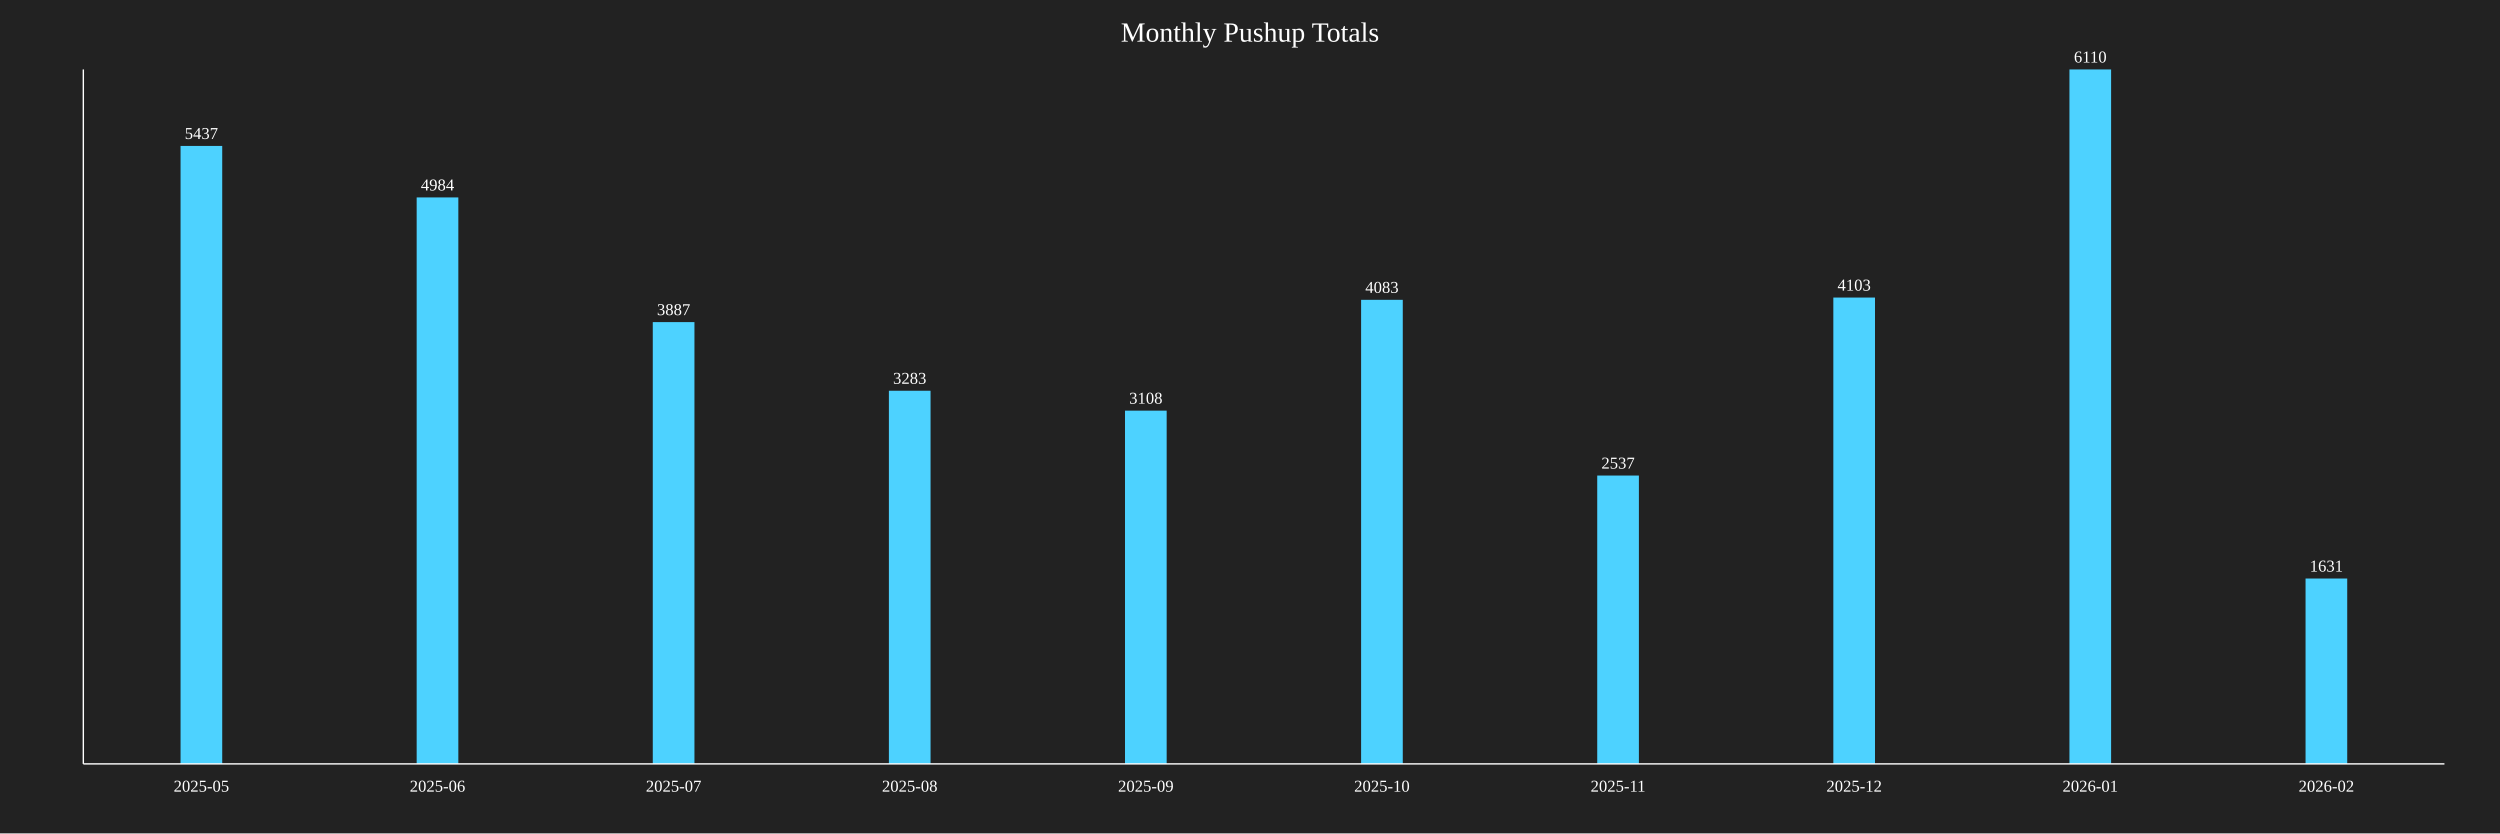
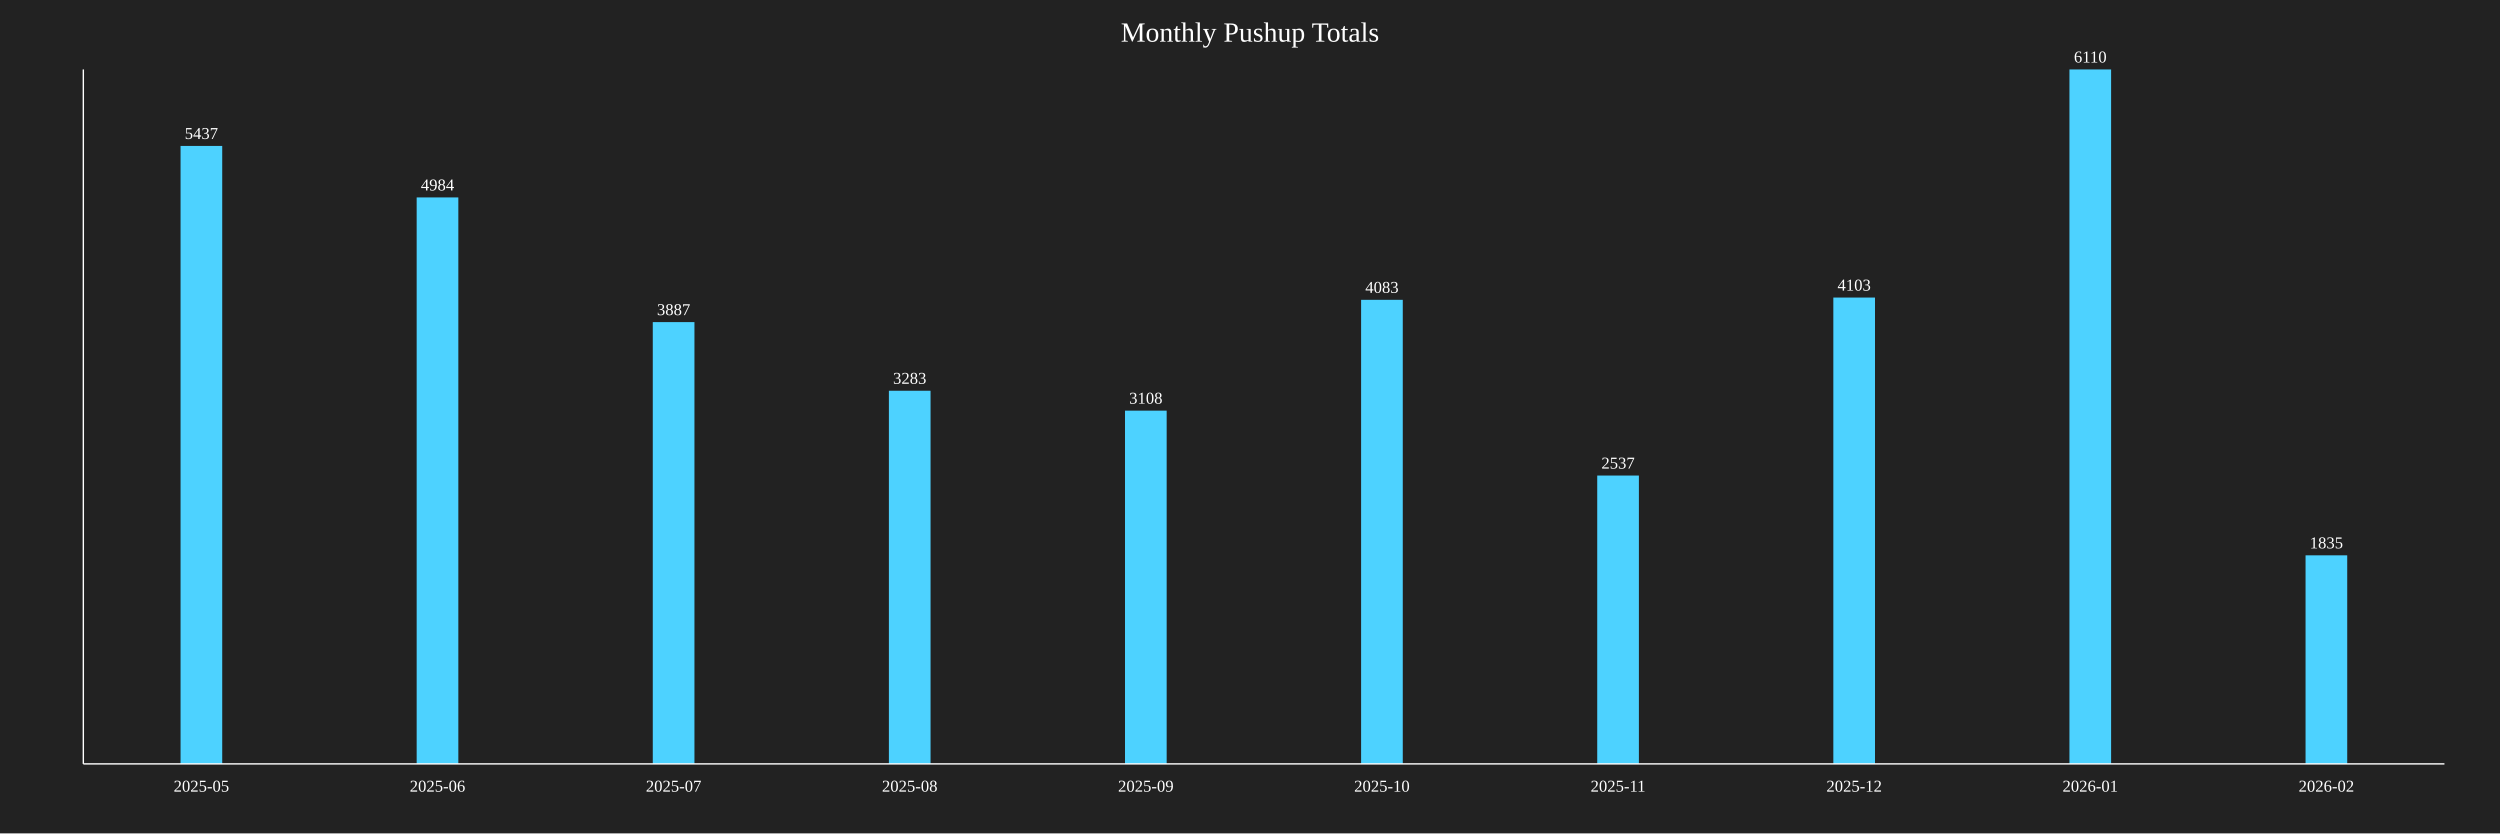
<svg xmlns="http://www.w3.org/2000/svg" baseProfile="full" height="600" version="1.1" width="1800">
  <defs />
  <rect fill="#222222" height="100%" width="100%" x="0" y="0" />
  <text fill="white" font-size="20" text-anchor="middle" x="900.0" y="30">Monthly Pushup Totals</text>
  <rect fill="#4DD2FF" height="444.926" width="30" x="130.0" y="105.074" />
  <text fill="white" font-size="12" text-anchor="middle" x="145.0" y="100.074">5437</text>
  <text fill="white" font-size="12" text-anchor="middle" x="145.0" y="570">2025-05</text>
  <rect fill="#4DD2FF" height="407.856" width="30" x="300.0" y="142.144" />
  <text fill="white" font-size="12" text-anchor="middle" x="315.0" y="137.144">4984</text>
  <text fill="white" font-size="12" text-anchor="middle" x="315.0" y="570">2025-06</text>
  <rect fill="#4DD2FF" height="318.085" width="30" x="470.0" y="231.915" />
  <text fill="white" font-size="12" text-anchor="middle" x="485.0" y="226.915">3887</text>
  <text fill="white" font-size="12" text-anchor="middle" x="485.0" y="570">2025-07</text>
  <rect fill="#4DD2FF" height="268.658" width="30" x="640.0" y="281.342" />
  <text fill="white" font-size="12" text-anchor="middle" x="655.0" y="276.342">3283</text>
  <text fill="white" font-size="12" text-anchor="middle" x="655.0" y="570">2025-08</text>
  <rect fill="#4DD2FF" height="254.337" width="30" x="810.0" y="295.663" />
  <text fill="white" font-size="12" text-anchor="middle" x="825.0" y="290.663">3108</text>
  <text fill="white" font-size="12" text-anchor="middle" x="825.0" y="570">2025-09</text>
  <rect fill="#4DD2FF" height="334.124" width="30" x="980.0" y="215.876" />
  <text fill="white" font-size="12" text-anchor="middle" x="995.0" y="210.876">4083</text>
  <text fill="white" font-size="12" text-anchor="middle" x="995.0" y="570">2025-10</text>
  <rect fill="#4DD2FF" height="207.61" width="30" x="1150.0" y="342.39" />
  <text fill="white" font-size="12" text-anchor="middle" x="1165.0" y="337.39">2537</text>
  <text fill="white" font-size="12" text-anchor="middle" x="1165.0" y="570">2025-11</text>
  <rect fill="#4DD2FF" height="335.761" width="30" x="1320.0" y="214.239" />
  <text fill="white" font-size="12" text-anchor="middle" x="1335.0" y="209.239">4103</text>
  <text fill="white" font-size="12" text-anchor="middle" x="1335.0" y="570">2025-12</text>
  <rect fill="#4DD2FF" height="500.0" width="30" x="1490.0" y="50.0" />
  <text fill="white" font-size="12" text-anchor="middle" x="1505.0" y="45.0">6110</text>
  <text fill="white" font-size="12" text-anchor="middle" x="1505.0" y="570">2026-01</text>
-   <rect fill="#4DD2FF" height="133.47" width="30" x="1660.0" y="416.53" />
-   <text fill="white" font-size="12" text-anchor="middle" x="1675.0" y="411.53">1631</text>
+   <rect fill="#4DD2FF" height="150.164" width="30" x="1660.0" y="399.836" />
+   <text fill="white" font-size="12" text-anchor="middle" x="1675.0" y="394.836">1835</text>
  <text fill="white" font-size="12" text-anchor="middle" x="1675.0" y="570">2026-02</text>
  <line stroke="white" x1="60" x2="60" y1="50" y2="550" />
  <line stroke="white" x1="60" x2="1760" y1="550" y2="550" />
</svg>
